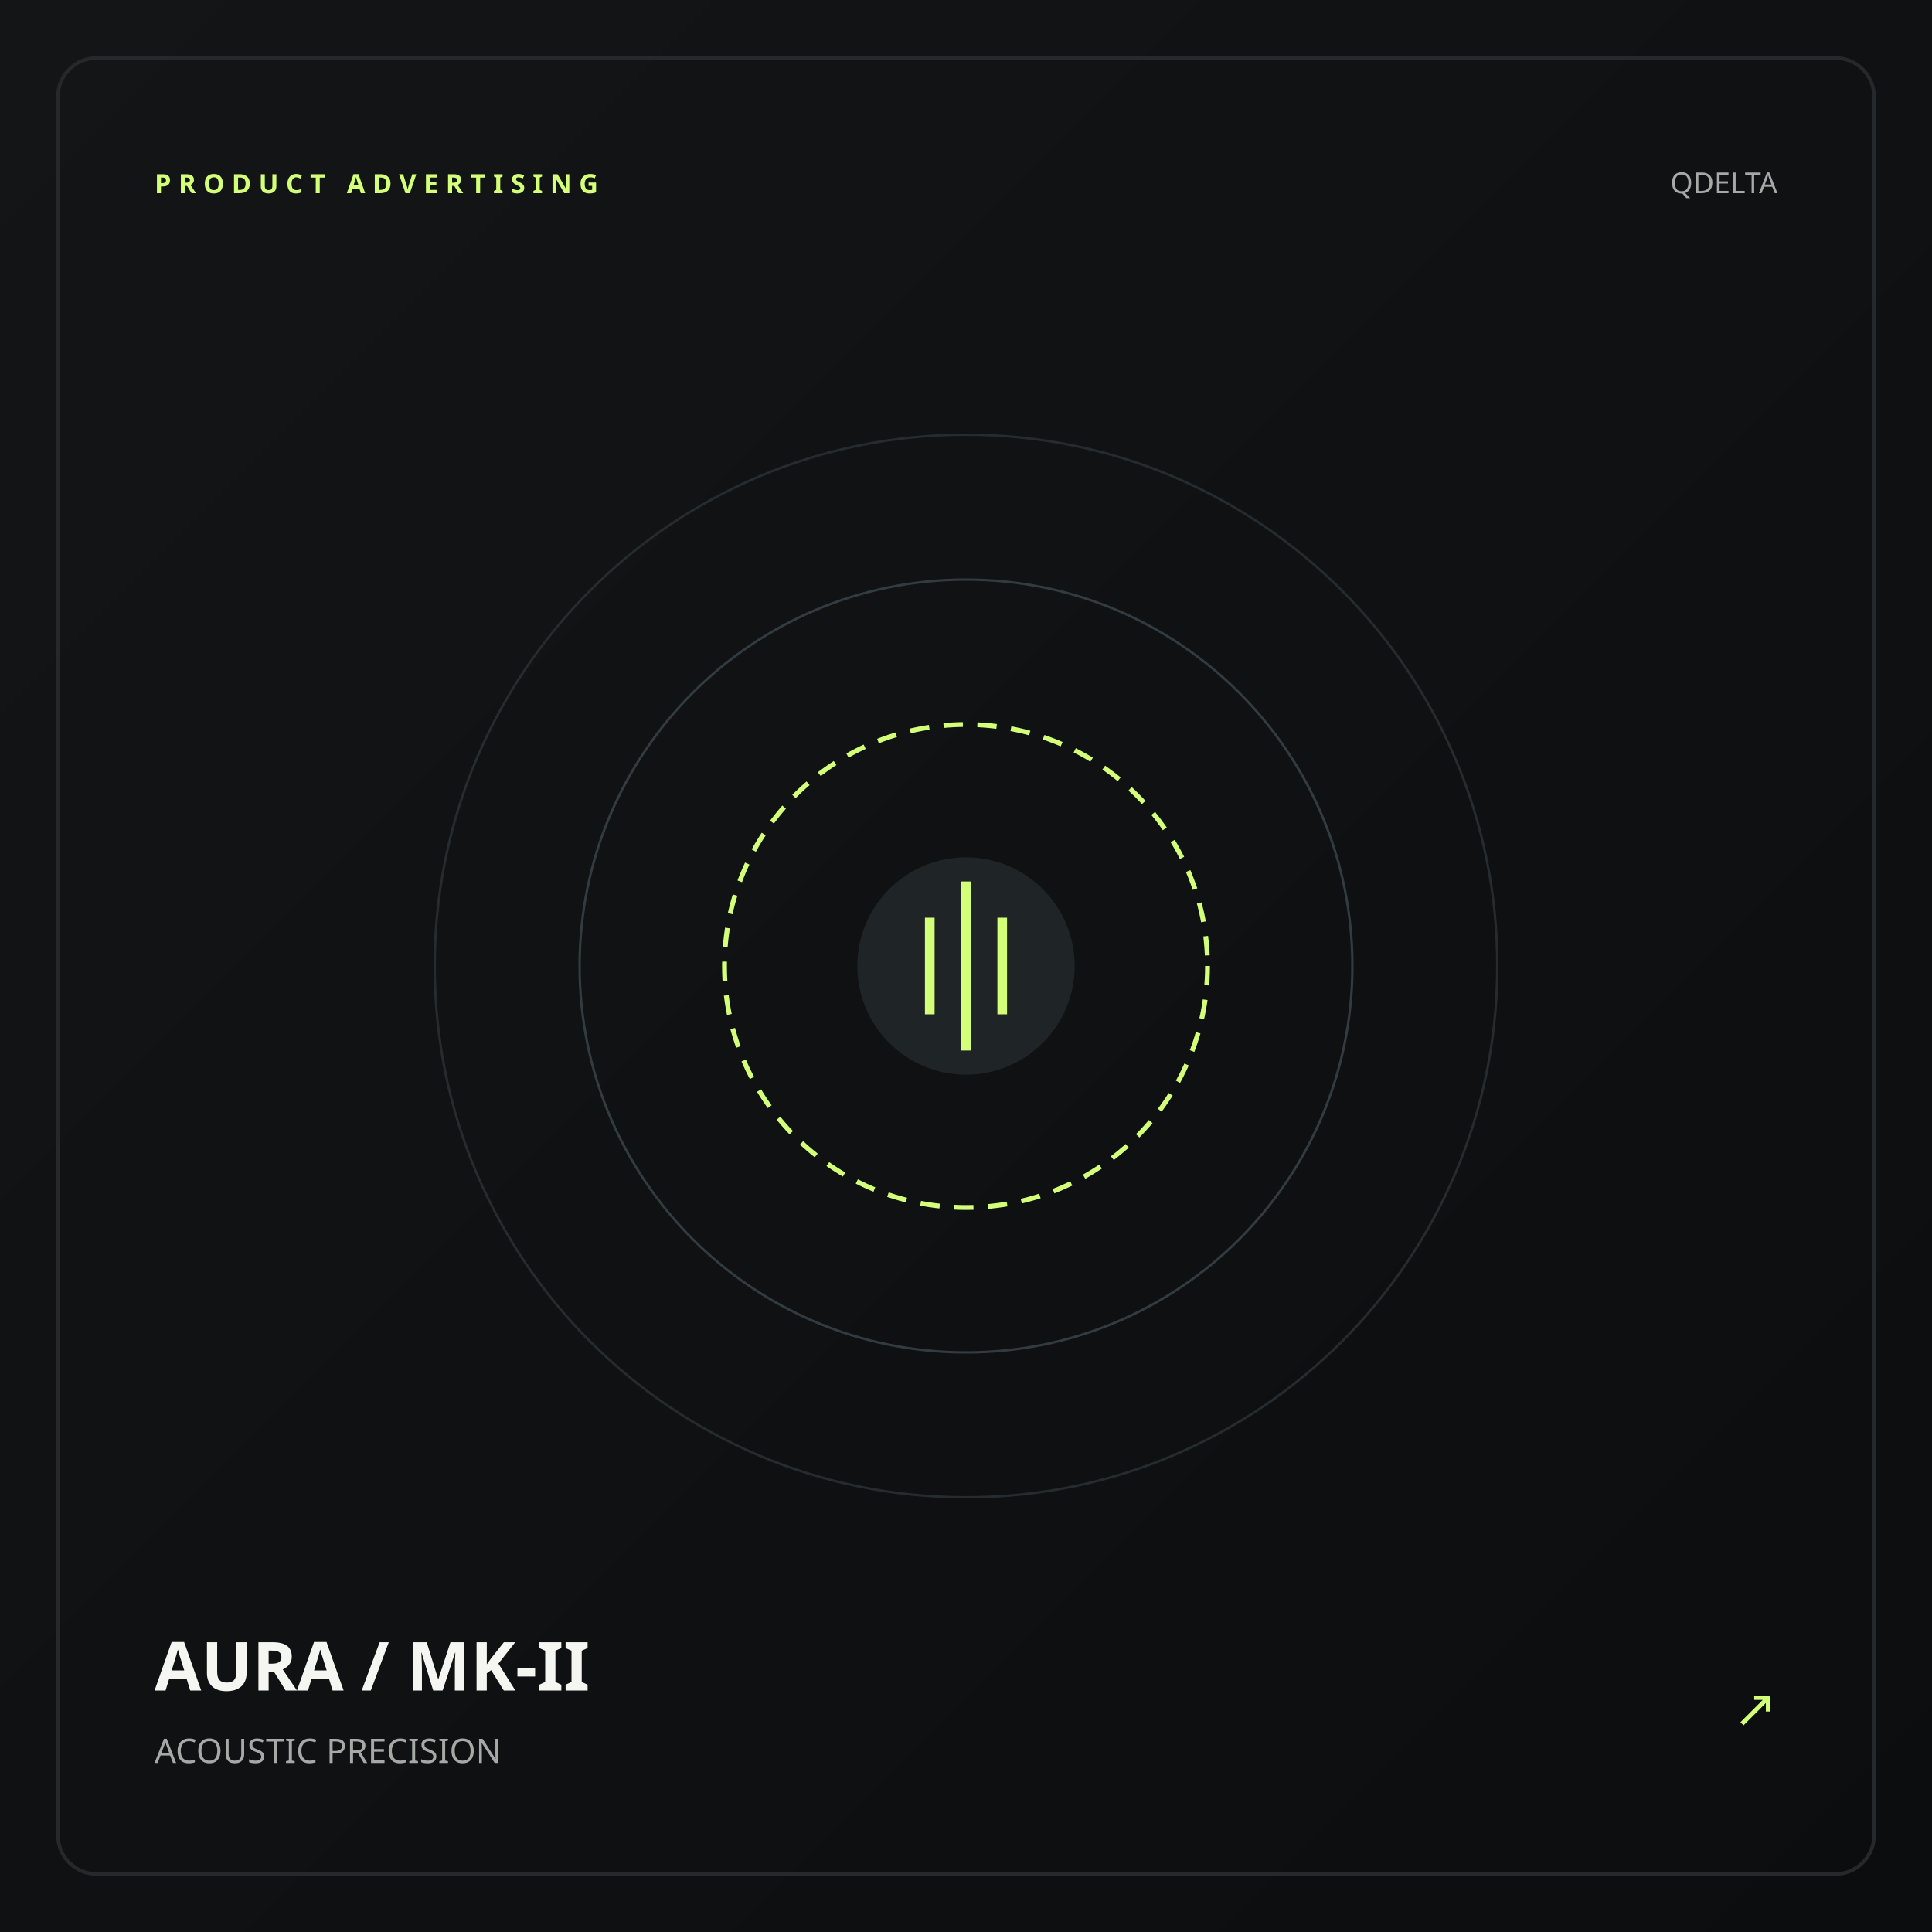
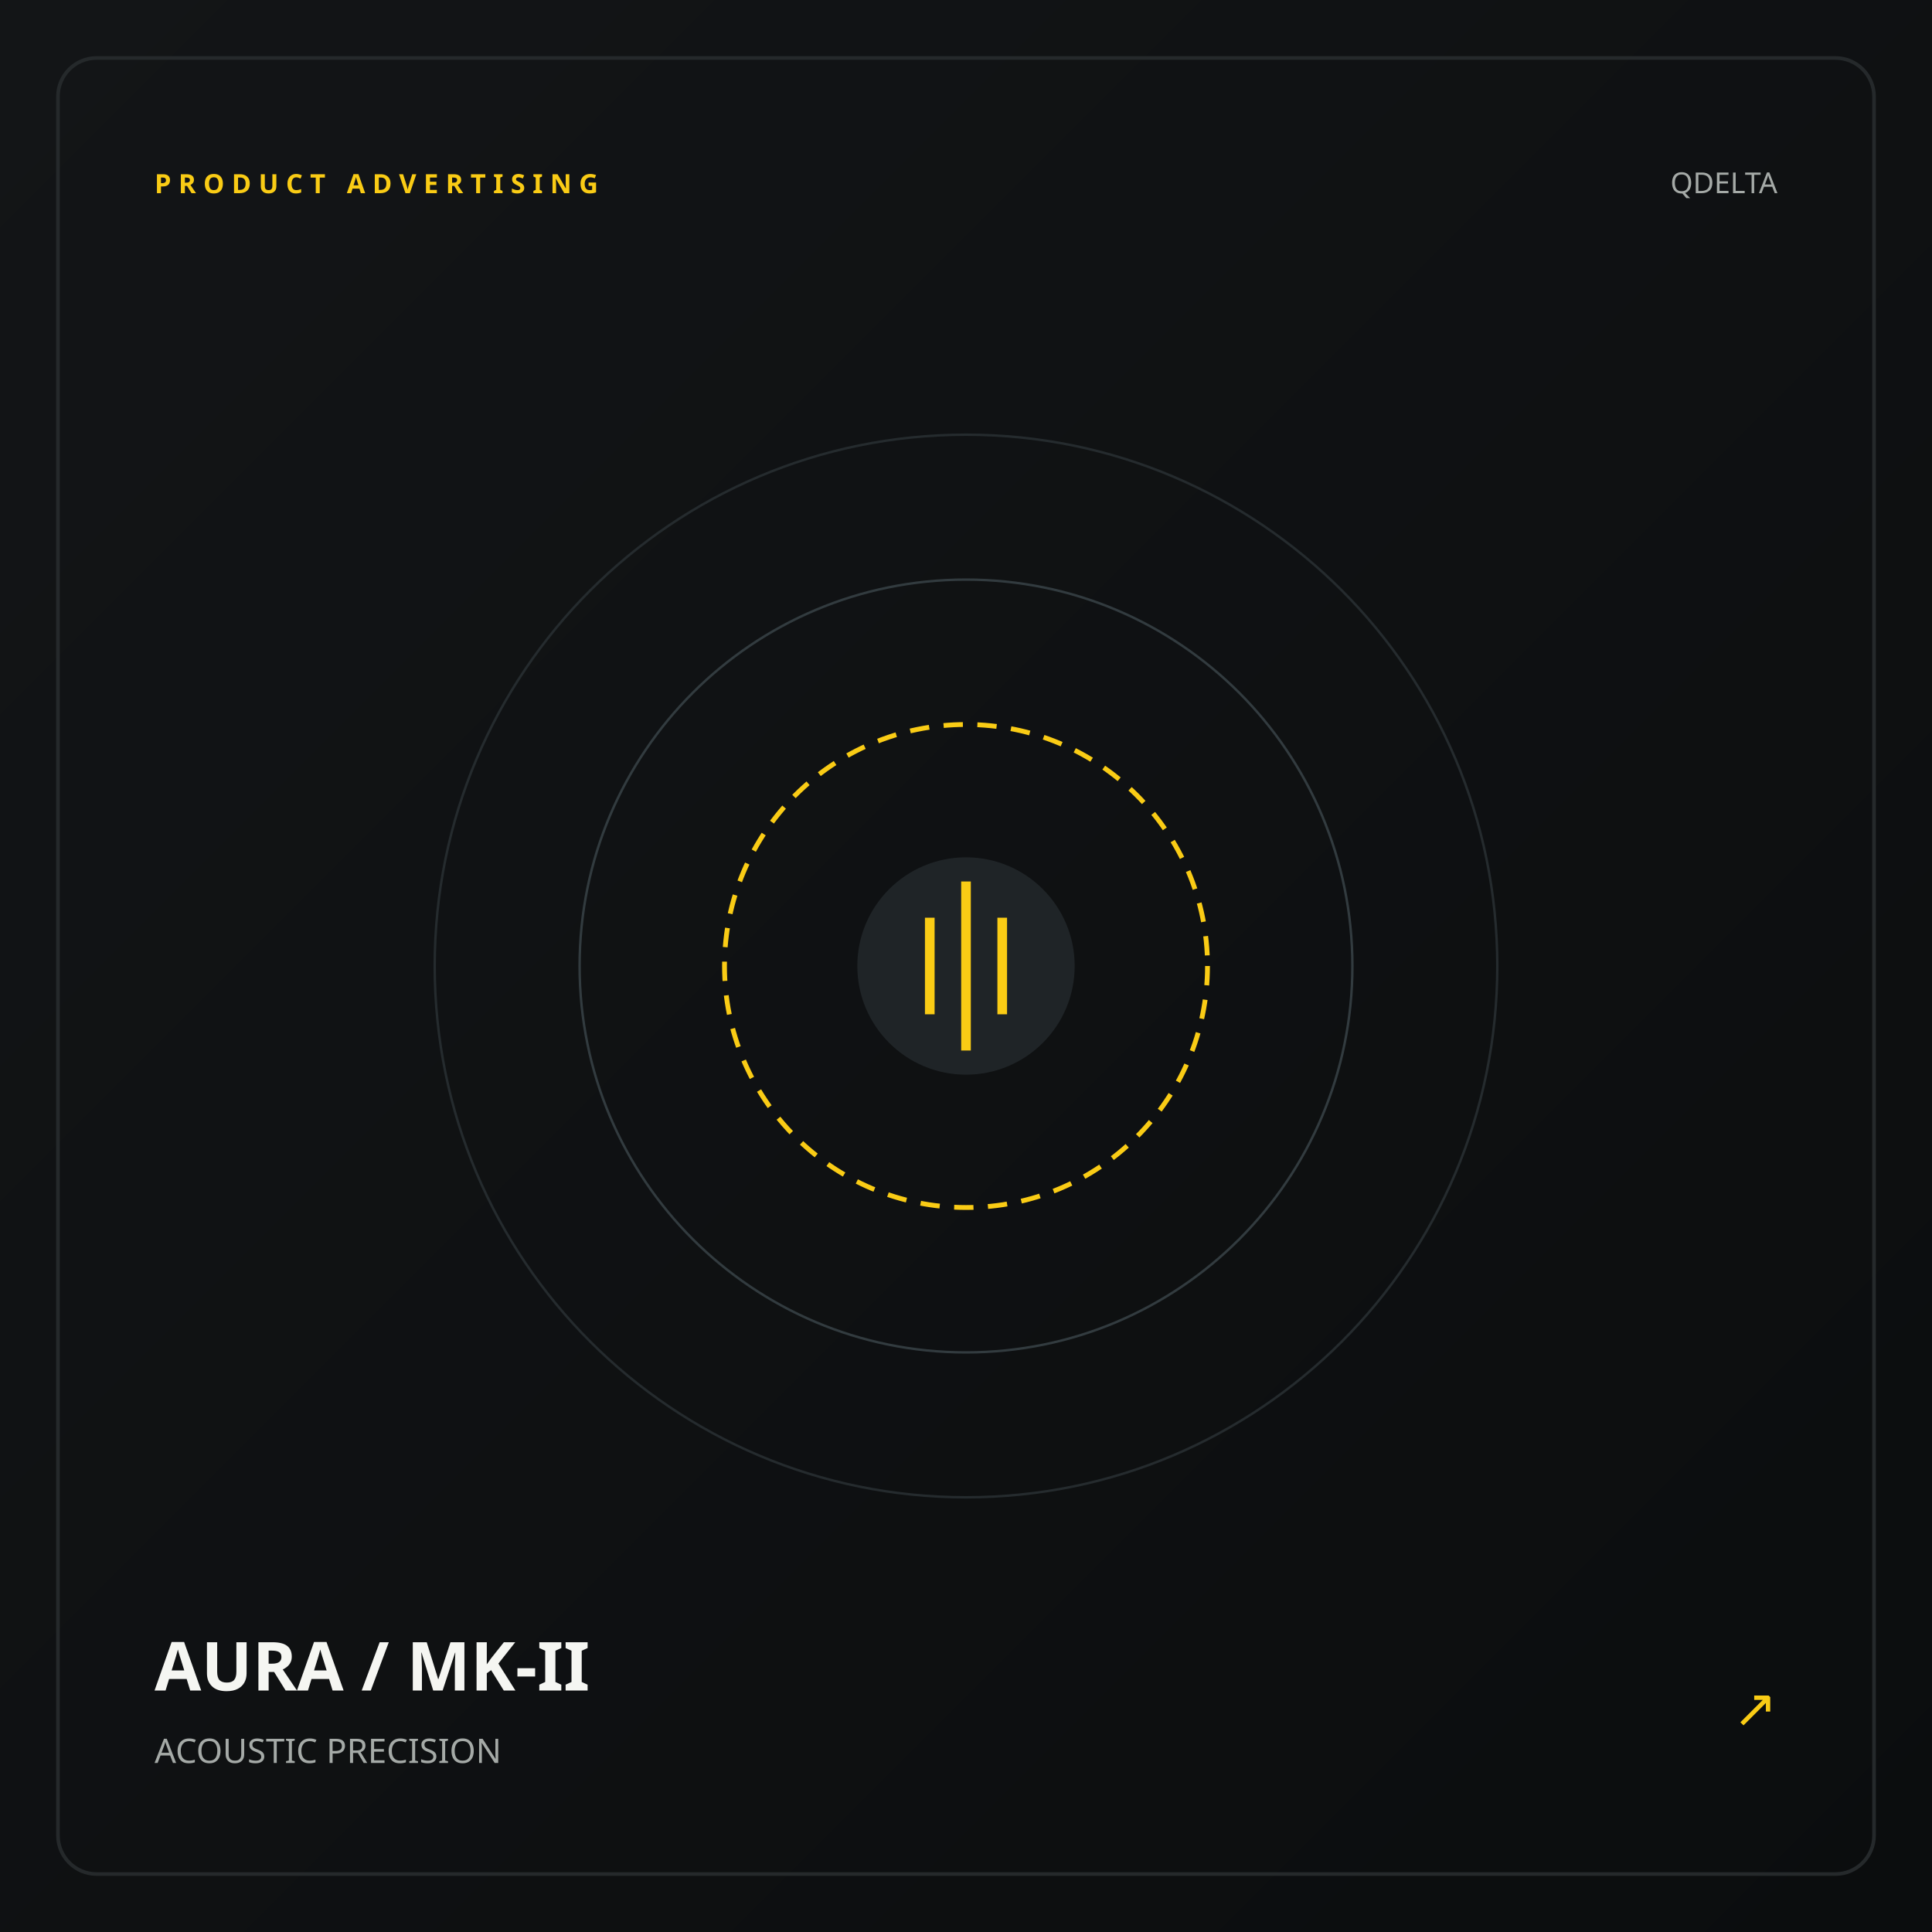
<svg xmlns="http://www.w3.org/2000/svg" viewBox="0 0 800 800" width="800" height="800">
  <defs>
    <linearGradient id="sbg_social-01_svg" x1="0%" y1="0%" x2="100%" y2="100%">
      <stop offset="0%" stop-color="#131517" />
      <stop offset="100%" stop-color="#0b0d0e" />
    </linearGradient>
  </defs>
  <rect width="800" height="800" fill="url(#sbg_social-01_svg)" />
  <rect x="24" y="24" width="752" height="752" rx="16" fill="none" stroke="#25292b" stroke-width="1.5" />
-   <text x="64" y="80" fill="#D4FF78" font-family="'Outfit', system-ui" font-size="11" font-weight="600" letter-spacing="3">PRODUCT ADVERTISING</text>
+   <text x="64" y="80" fill="#FACC15" font-family="'Outfit', system-ui" font-size="11" font-weight="600" letter-spacing="3">PRODUCT ADVERTISING</text>
  <text x="736" y="80" fill="#A5AAA7" font-family="'Outfit', system-ui" font-size="12" text-anchor="end">QDELTA</text>
  <circle cx="400" cy="400" r="220" fill="none" stroke="#252b2e" stroke-width="1" />
  <circle cx="400" cy="400" r="160" fill="none" stroke="#323b3f" stroke-width="1" />
-   <circle cx="400" cy="400" r="100" fill="none" stroke="#D4FF78" stroke-width="2" stroke-dasharray="8 6" />
+   <circle cx="400" cy="400" r="100" fill="none" stroke="#FACC15" stroke-width="2" stroke-dasharray="8 6" />
  <circle cx="400" cy="400" r="45" fill="#1f2427" />
-   <line x1="370" y1="400" x2="370" y2="400" stroke="#D4FF78" stroke-width="4" />
-   <line x1="385" y1="380" x2="385" y2="420" stroke="#D4FF78" stroke-width="4" />
-   <line x1="400" y1="365" x2="400" y2="435" stroke="#D4FF78" stroke-width="4" />
-   <line x1="415" y1="380" x2="415" y2="420" stroke="#D4FF78" stroke-width="4" />
-   <line x1="430" y1="400" x2="430" y2="400" stroke="#D4FF78" stroke-width="4" />
+   <line x1="370" y1="400" x2="370" y2="400" stroke="#FACC15" stroke-width="4" />
+   <line x1="385" y1="380" x2="385" y2="420" stroke="#FACC15" stroke-width="4" />
+   <line x1="400" y1="365" x2="400" y2="435" stroke="#FACC15" stroke-width="4" />
+   <line x1="415" y1="380" x2="415" y2="420" stroke="#FACC15" stroke-width="4" />
+   <line x1="430" y1="400" x2="430" y2="400" stroke="#FACC15" stroke-width="4" />
  <text x="64" y="700" fill="#F5F6F2" font-family="'Outfit', system-ui" font-weight="700" font-size="28">AURA / MK-II</text>
  <text x="64" y="730" fill="#A5AAA7" font-family="'Outfit', system-ui" font-size="14">ACOUSTIC PRECISION</text>
-   <text x="736" y="715" fill="#D4FF78" font-family="system-ui" font-size="22" text-anchor="end">↗</text>
+   <text x="736" y="715" fill="#FACC15" font-family="system-ui" font-size="22" text-anchor="end">↗</text>
</svg>
